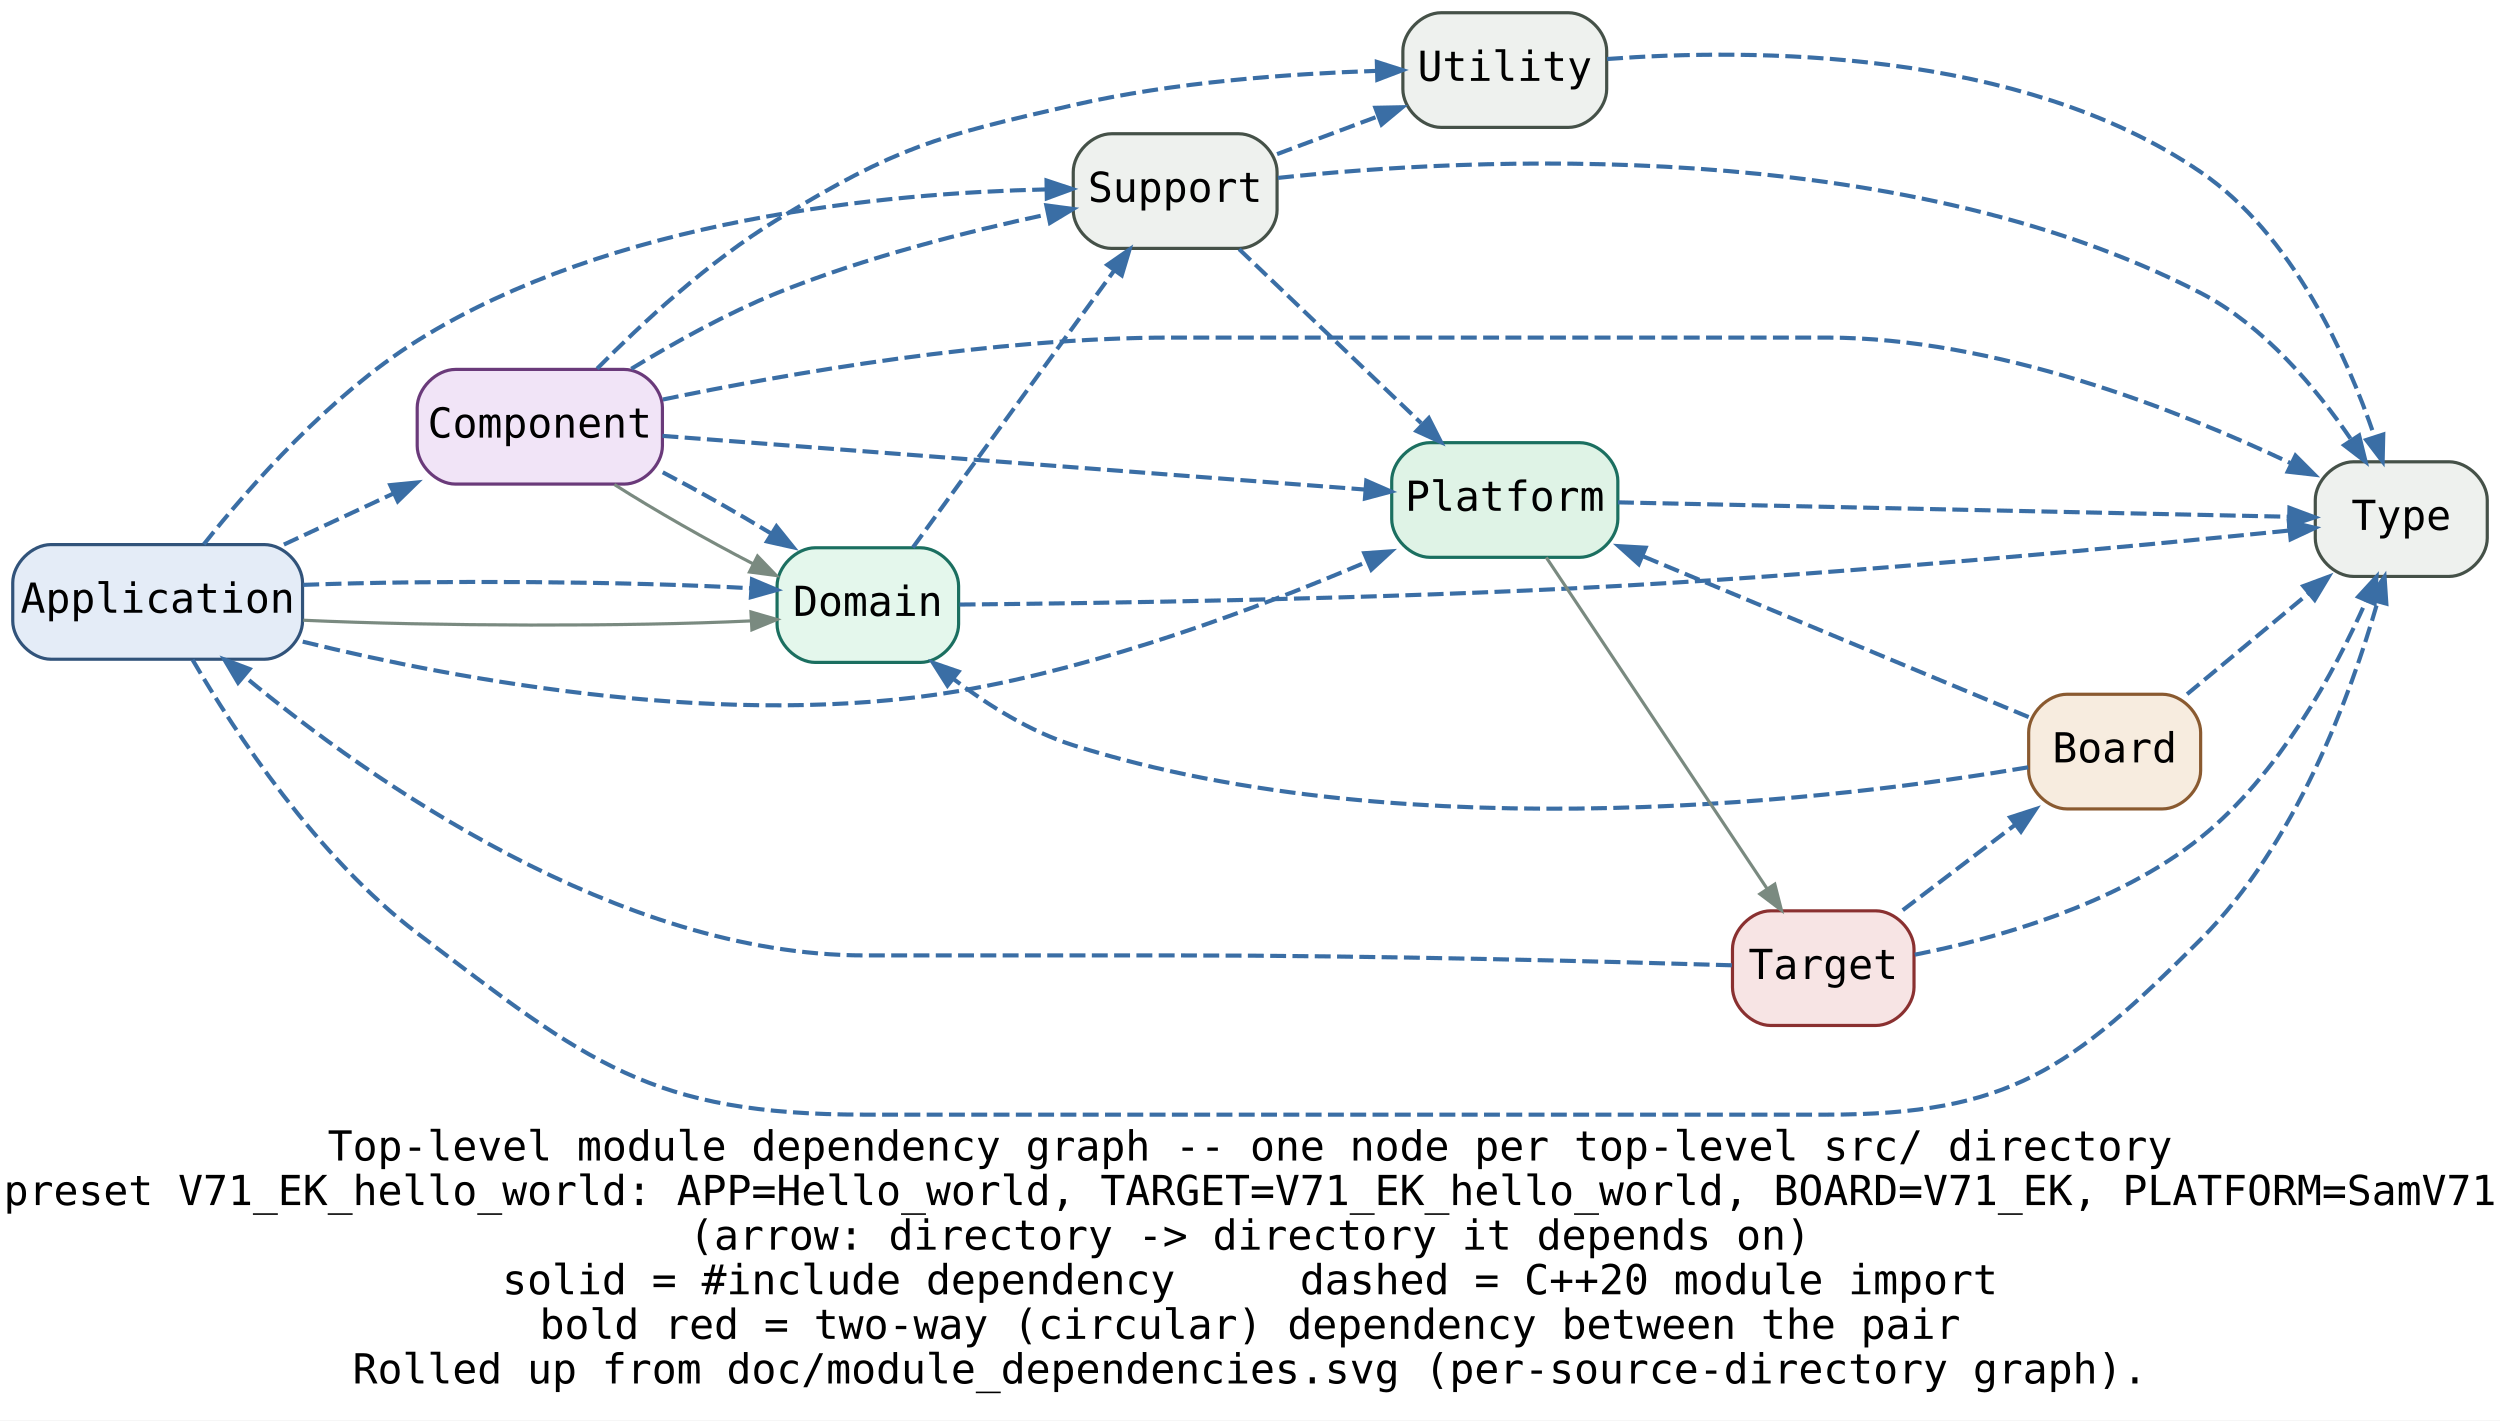
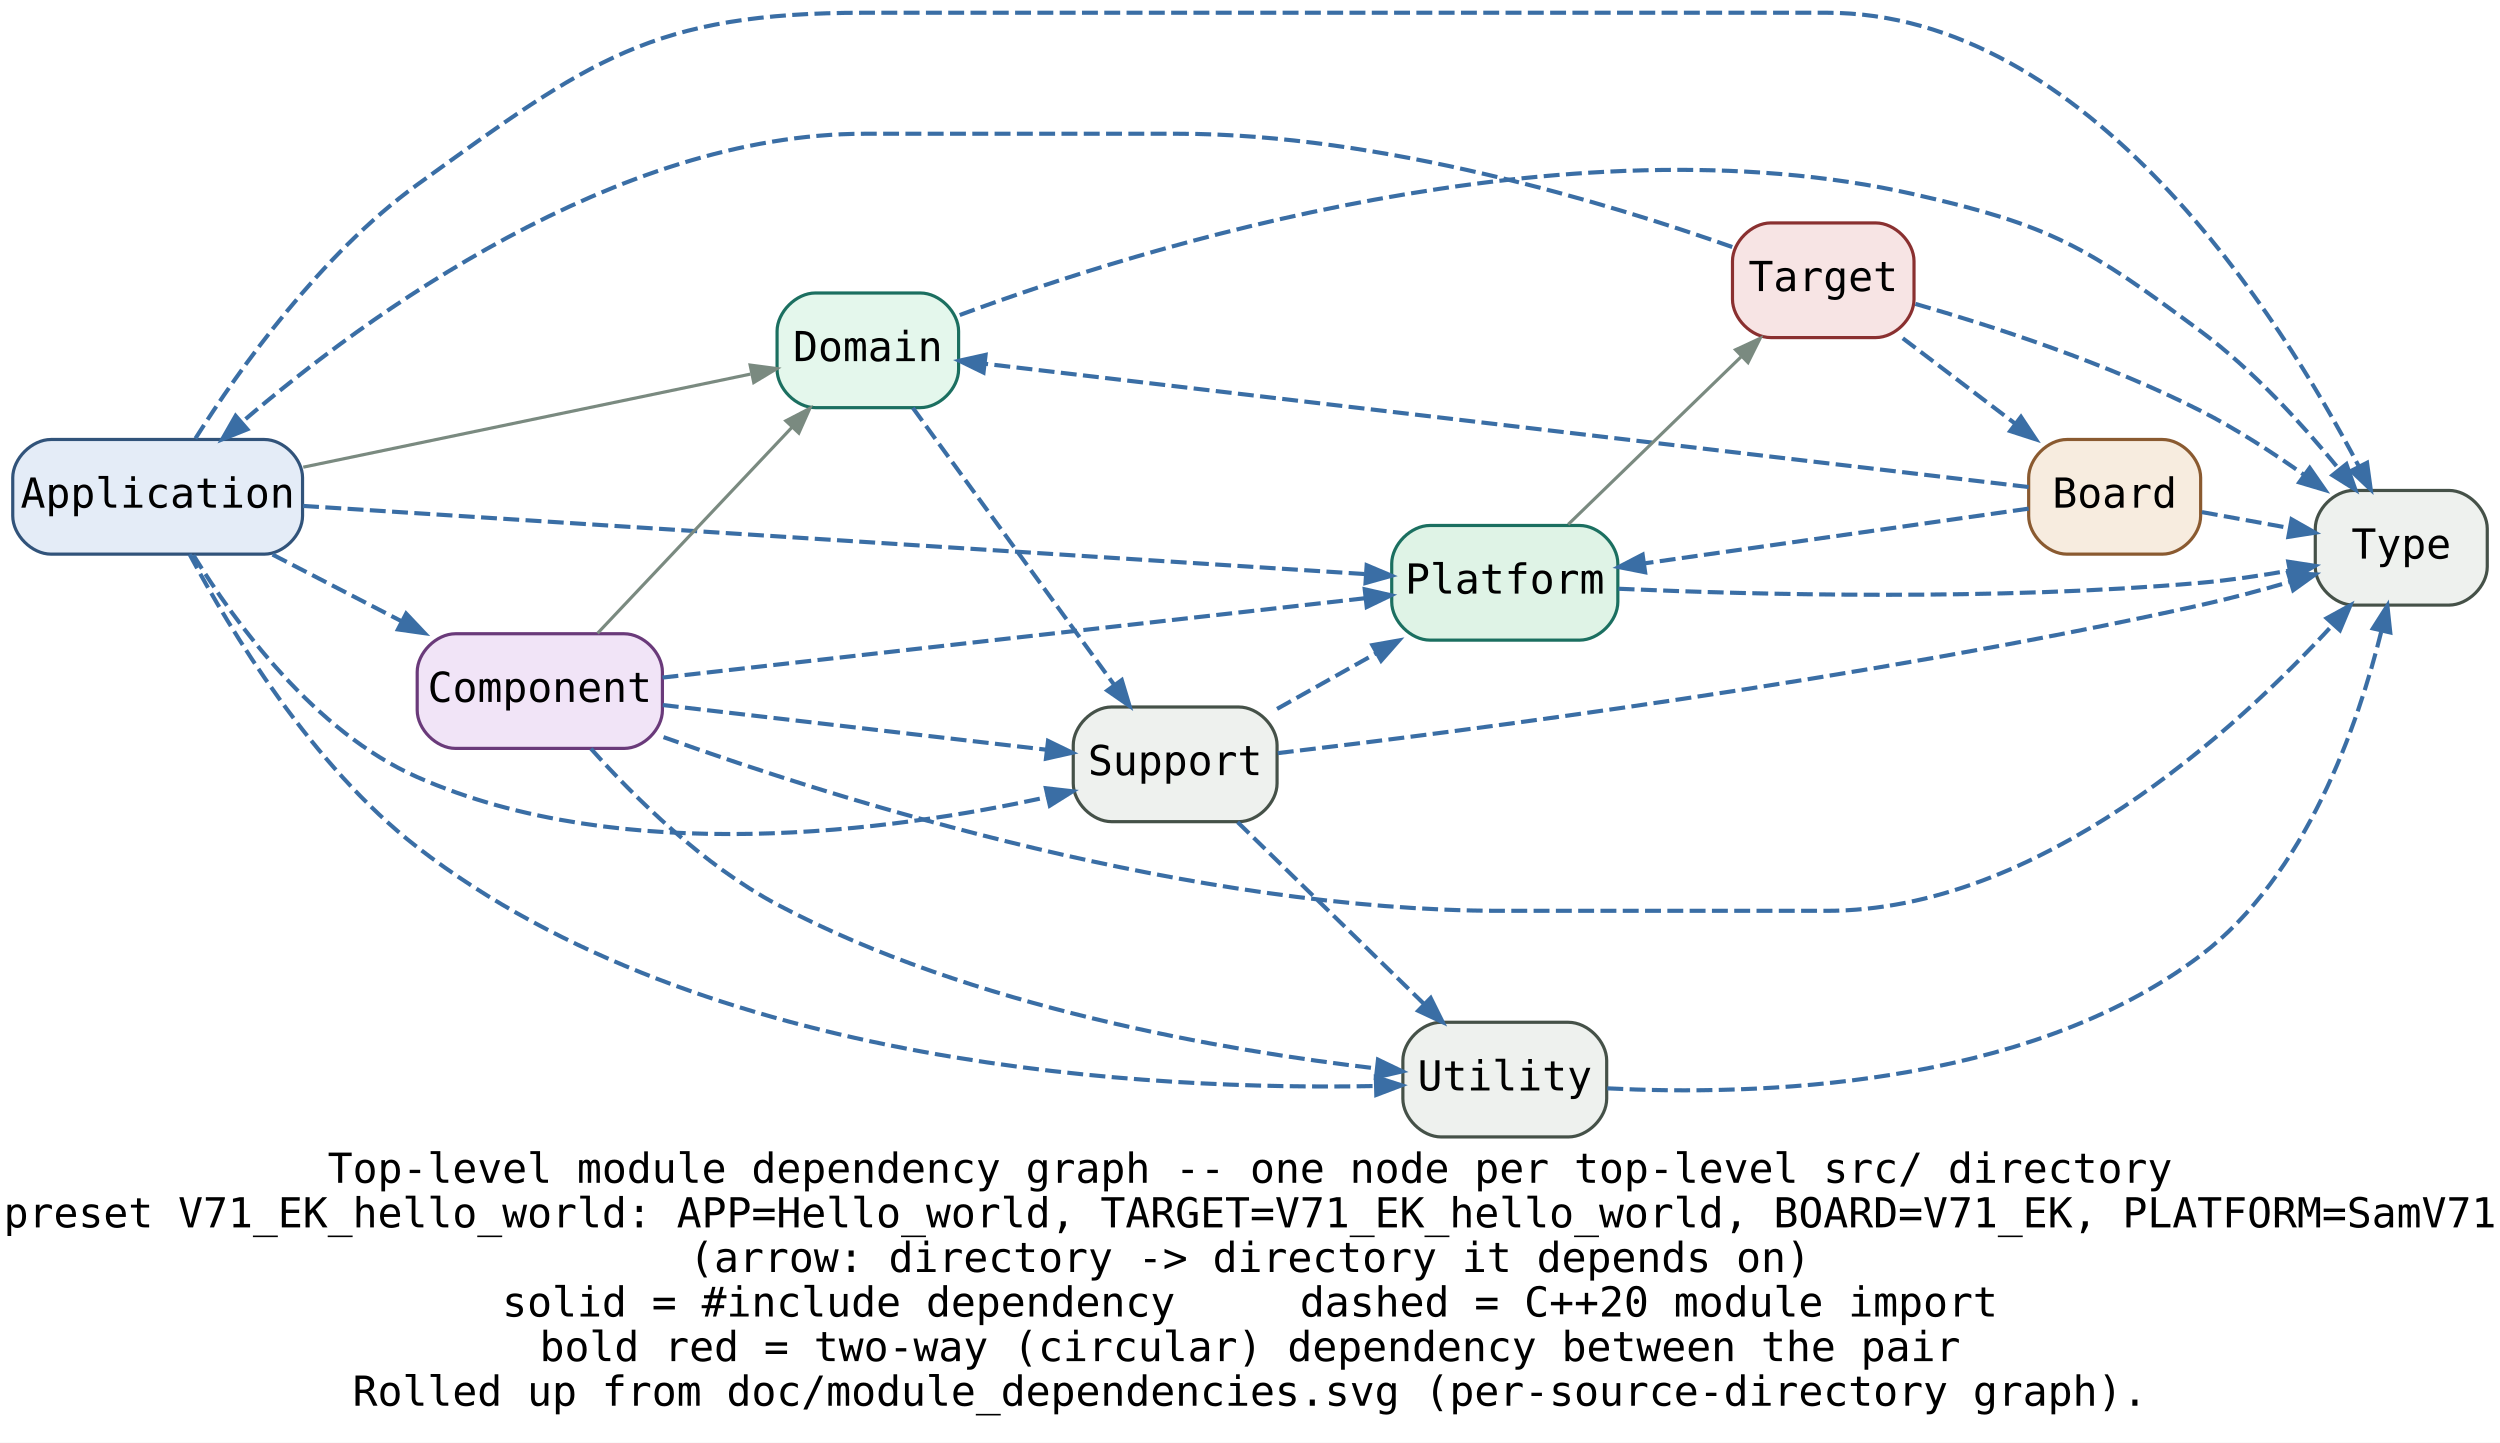
- <svg xmlns="http://www.w3.org/2000/svg" width="785pt" height="446pt" viewBox="0.00 0.00 785.00 446.00">
-   <g id="graph0" class="graph" transform="scale(1 1) rotate(0) translate(4 442)">
-     <polygon fill="white" stroke="transparent" points="-4,4 -4,-442 781,-442 781,4 -4,4" />
+ <svg xmlns="http://www.w3.org/2000/svg" width="785pt" height="453pt" viewBox="0.00 0.00 785.00 453.00">
+   <g id="graph0" class="graph" transform="scale(1 1) rotate(0) translate(4 449)">
+     <polygon fill="white" stroke="transparent" points="-4,4 -4,-449 781,-449 781,4 -4,4" />
    <text text-anchor="middle" x="388.5" y="-77.6" font-family="Consolas" font-size="13.00">Top-level module dependency graph -- one node per top-level src/ directory</text>
    <text text-anchor="middle" x="388.5" y="-63.6" font-family="Consolas" font-size="13.00">(preset V71_EK_hello_world: APP=Hello_world, TARGET=V71_EK_hello_world, BOARD=V71_EK, PLATFORM=SamV71)</text>
    <text text-anchor="middle" x="388.5" y="-49.6" font-family="Consolas" font-size="13.00">(arrow: directory -&gt; directory it depends on)</text>
    <text text-anchor="middle" x="388.5" y="-35.6" font-family="Consolas" font-size="13.00">solid = #include dependency     dashed = C++20 module import</text>
    <text text-anchor="middle" x="388.5" y="-21.6" font-family="Consolas" font-size="13.00">bold red = two-way (circular) dependency between the pair</text>
    <text text-anchor="middle" x="388.5" y="-7.6" font-family="Consolas" font-size="13.00">Rolled up from doc/module_dependencies.svg (per-source-directory graph).</text>
    <g id="node1" class="node">
-       <path fill="#e4ecf7" stroke="#31537a" d="M79,-271C79,-271 12,-271 12,-271 6,-271 0,-265 0,-259 0,-259 0,-247 0,-247 0,-241 6,-235 12,-235 12,-235 79,-235 79,-235 85,-235 91,-241 91,-247 91,-247 91,-259 91,-259 91,-265 85,-271 79,-271" />
-       <text text-anchor="middle" x="45.5" y="-249.6" font-family="Consolas" font-size="13.00">Application</text>
+       <path fill="#e4ecf7" stroke="#31537a" d="M79,-311C79,-311 12,-311 12,-311 6,-311 0,-305 0,-299 0,-299 0,-287 0,-287 0,-281 6,-275 12,-275 12,-275 79,-275 79,-275 85,-275 91,-281 91,-287 91,-287 91,-299 91,-299 91,-305 85,-311 79,-311" />
+       <text text-anchor="middle" x="45.5" y="-289.6" font-family="Consolas" font-size="13.00">Application</text>
    </g>
    <g id="node3" class="node">
-       <path fill="#f1e4f7" stroke="#6a3a7a" d="M192,-326C192,-326 139,-326 139,-326 133,-326 127,-320 127,-314 127,-314 127,-302 127,-302 127,-296 133,-290 139,-290 139,-290 192,-290 192,-290 198,-290 204,-296 204,-302 204,-302 204,-314 204,-314 204,-320 198,-326 192,-326" />
-       <text text-anchor="middle" x="165.5" y="-304.6" font-family="Consolas" font-size="13.00">Component</text>
+       <path fill="#f1e4f7" stroke="#6a3a7a" d="M192,-250C192,-250 139,-250 139,-250 133,-250 127,-244 127,-238 127,-238 127,-226 127,-226 127,-220 133,-214 139,-214 139,-214 192,-214 192,-214 198,-214 204,-220 204,-226 204,-226 204,-238 204,-238 204,-244 198,-250 192,-250" />
+       <text text-anchor="middle" x="165.5" y="-228.6" font-family="Consolas" font-size="13.00">Component</text>
+     </g>
+     <g id="edge1" class="edge">
+       <path fill="none" stroke="#3a6ea5" stroke-width="1.3" stroke-dasharray="5,2" d="M81.58,-274.86C94.31,-268.28 108.82,-260.78 122.11,-253.91" />
+       <polygon fill="#3a6ea5" stroke="#3a6ea5" stroke-width="1.3" points="123.53,-256.33 129.35,-250.17 120.95,-251.36 123.53,-256.33" />
+     </g>
+     <g id="node4" class="node">
+       <path fill="#e4f7ec" stroke="#1b6f60" d="M285,-357C285,-357 252,-357 252,-357 246,-357 240,-351 240,-345 240,-345 240,-333 240,-333 240,-327 246,-321 252,-321 252,-321 285,-321 285,-321 291,-321 297,-327 297,-333 297,-333 297,-345 297,-345 297,-351 291,-357 285,-357" />
+       <text text-anchor="middle" x="268.5" y="-335.6" font-family="Consolas" font-size="13.00">Domain</text>
+     </g>
+     <g id="edge2" class="edge">
+       <path fill="none" stroke="#7a8a80" d="M91.22,-302.31C132.61,-310.92 193.37,-323.57 231.66,-331.54" />
+       <polygon fill="#7a8a80" stroke="#7a8a80" points="231.54,-334.37 239.94,-333.26 232.68,-328.89 231.54,-334.37" />
+     </g>
+     <g id="node5" class="node">
+       <path fill="#dff3e6" stroke="#1b6f60" d="M492,-284C492,-284 445,-284 445,-284 439,-284 433,-278 433,-272 433,-272 433,-260 433,-260 433,-254 439,-248 445,-248 445,-248 492,-248 492,-248 498,-248 504,-254 504,-260 504,-260 504,-272 504,-272 504,-278 498,-284 492,-284" />
+       <text text-anchor="middle" x="468.5" y="-262.6" font-family="Consolas" font-size="13.00">Platform</text>
+     </g>
+     <g id="edge3" class="edge">
+       <path fill="none" stroke="#3a6ea5" stroke-width="1.3" stroke-dasharray="5,2" d="M91.16,-290.14C172.62,-284.91 344.35,-273.9 424.54,-268.75" />
+       <polygon fill="#3a6ea5" stroke="#3a6ea5" stroke-width="1.3" points="425.13,-271.52 432.94,-268.22 424.77,-265.93 425.13,-271.52" />
+     </g>
+     <g id="node6" class="node">
+       <path fill="#eef1ee" stroke="#455148" d="M385,-227C385,-227 345,-227 345,-227 339,-227 333,-221 333,-215 333,-215 333,-203 333,-203 333,-197 339,-191 345,-191 345,-191 385,-191 385,-191 391,-191 397,-197 397,-203 397,-203 397,-215 397,-215 397,-221 391,-227 385,-227" />
+       <text text-anchor="middle" x="365" y="-205.6" font-family="Consolas" font-size="13.00">Support</text>
    </g>
    <g id="edge4" class="edge">
-       <path fill="none" stroke="#3a6ea5" stroke-width="1.3" stroke-dasharray="5,2" d="M85.14,-271.01C96.16,-276.15 108.27,-281.79 119.64,-287.09" />
-       <polygon fill="#3a6ea5" stroke="#3a6ea5" stroke-width="1.3" points="118.55,-289.67 126.98,-290.51 120.91,-284.59 118.55,-289.67" />
+       <path fill="none" stroke="#3a6ea5" stroke-width="1.3" stroke-dasharray="5,2" d="M56.74,-274.68C69.86,-253.34 94.79,-219.19 127,-205 191.61,-176.54 276.07,-188.02 324.76,-198.69" />
+       <polygon fill="#3a6ea5" stroke="#3a6ea5" stroke-width="1.3" points="324.41,-201.49 332.83,-200.53 325.65,-196.03 324.41,-201.49" />
    </g>
-     <g id="node4" class="node">
-       <path fill="#e4f7ec" stroke="#1b6f60" d="M285,-270C285,-270 252,-270 252,-270 246,-270 240,-264 240,-258 240,-258 240,-246 240,-246 240,-240 246,-234 252,-234 252,-234 285,-234 285,-234 291,-234 297,-240 297,-246 297,-246 297,-258 297,-258 297,-264 291,-270 285,-270" />
-       <text text-anchor="middle" x="268.5" y="-248.6" font-family="Consolas" font-size="13.00">Domain</text>
-     </g>
-     <g id="edge1" class="edge">
-       <path fill="none" stroke="#7a8a80" d="M91.22,-247.25C132.61,-245.33 193.37,-245.2 231.66,-247.03" />
-       <polygon fill="#7a8a80" stroke="#7a8a80" points="231.8,-249.84 239.94,-247.48 232.1,-244.25 231.8,-249.84" />
+     <g id="node8" class="node">
+       <path fill="#eef1ee" stroke="#455148" d="M765,-295C765,-295 735,-295 735,-295 729,-295 723,-289 723,-283 723,-283 723,-271 723,-271 723,-265 729,-259 735,-259 735,-259 765,-259 765,-259 771,-259 777,-265 777,-271 777,-271 777,-283 777,-283 777,-289 771,-295 765,-295" />
+       <text text-anchor="middle" x="750" y="-273.6" font-family="Consolas" font-size="13.00">Type</text>
    </g>
    <g id="edge5" class="edge">
-       <path fill="none" stroke="#3a6ea5" stroke-width="1.3" stroke-dasharray="5,2" d="M91.22,-258.35C132.61,-259.89 193.37,-259.48 231.66,-257.29" />
-       <polygon fill="#3a6ea5" stroke="#3a6ea5" stroke-width="1.3" points="232.13,-260.07 239.94,-256.77 231.78,-254.48 232.13,-260.07" />
+       <path fill="none" stroke="#3a6ea5" stroke-width="1.3" stroke-dasharray="5,2" d="M57.37,-311.33C71.11,-333.07 96.65,-369.1 127,-391 181.25,-430.14 200.6,-445 267.5,-445 267.5,-445 267.5,-445 569.5,-445 651.78,-445 711.92,-349.74 736.62,-302.68" />
+       <polygon fill="#3a6ea5" stroke="#3a6ea5" stroke-width="1.3" points="739.25,-303.69 740.41,-295.3 734.26,-301.14 739.25,-303.69" />
    </g>
-     <g id="node5" class="node">
-       <path fill="#dff3e6" stroke="#1b6f60" d="M492,-303C492,-303 445,-303 445,-303 439,-303 433,-297 433,-291 433,-291 433,-279 433,-279 433,-273 439,-267 445,-267 445,-267 492,-267 492,-267 498,-267 504,-273 504,-279 504,-279 504,-291 504,-291 504,-297 498,-303 492,-303" />
-       <text text-anchor="middle" x="468.5" y="-281.6" font-family="Consolas" font-size="13.00">Platform</text>
+     <g id="node9" class="node">
+       <path fill="#eef1ee" stroke="#455148" d="M488.5,-128C488.5,-128 448.5,-128 448.5,-128 442.5,-128 436.5,-122 436.5,-116 436.5,-116 436.5,-104 436.5,-104 436.5,-98 442.5,-92 448.5,-92 448.5,-92 488.5,-92 488.5,-92 494.5,-92 500.5,-98 500.5,-104 500.5,-104 500.5,-116 500.5,-116 500.5,-122 494.5,-128 488.5,-128" />
+       <text text-anchor="middle" x="468.5" y="-106.6" font-family="Consolas" font-size="13.00">Utility</text>
    </g>
    <g id="edge6" class="edge">
-       <path fill="none" stroke="#3a6ea5" stroke-width="1.3" stroke-dasharray="5,2" d="M91.06,-240.52C141.32,-228.17 225.39,-212.77 297,-225 342.29,-232.74 391.55,-251.25 425.42,-265.69" />
-       <polygon fill="#3a6ea5" stroke="#3a6ea5" stroke-width="1.3" points="424.38,-268.29 432.84,-268.88 426.6,-263.14 424.38,-268.29" />
+       <path fill="none" stroke="#3a6ea5" stroke-width="1.3" stroke-dasharray="5,2" d="M55.52,-274.96C68.37,-250.93 94.07,-208.5 127,-183 217.07,-113.24 359.04,-106.63 427.69,-107.99" />
+       <polygon fill="#3a6ea5" stroke="#3a6ea5" stroke-width="1.3" points="428.02,-110.8 436.09,-108.21 428.16,-105.2 428.02,-110.8" />
    </g>
-     <g id="node6" class="node">
-       <path fill="#eef1ee" stroke="#455148" d="M385,-400C385,-400 345,-400 345,-400 339,-400 333,-394 333,-388 333,-388 333,-376 333,-376 333,-370 339,-364 345,-364 345,-364 385,-364 385,-364 391,-364 397,-370 397,-376 397,-376 397,-388 397,-388 397,-394 391,-400 385,-400" />
-       <text text-anchor="middle" x="365" y="-378.6" font-family="Consolas" font-size="13.00">Support</text>
+     <g id="node2" class="node">
+       <path fill="#f7ecdf" stroke="#8a5a30" d="M675,-311C675,-311 645,-311 645,-311 639,-311 633,-305 633,-299 633,-299 633,-287 633,-287 633,-281 639,-275 645,-275 645,-275 675,-275 675,-275 681,-275 687,-281 687,-287 687,-287 687,-299 687,-299 687,-305 681,-311 675,-311" />
+       <text text-anchor="middle" x="660" y="-289.6" font-family="Consolas" font-size="13.00">Board</text>
    </g>
    <g id="edge7" class="edge">
-       <path fill="none" stroke="#3a6ea5" stroke-width="1.3" stroke-dasharray="5,2" d="M60.01,-271.11C74.65,-289.57 99.61,-317.85 127,-335 188.33,-373.41 274.63,-381.4 324.4,-382.52" />
-       <polygon fill="#3a6ea5" stroke="#3a6ea5" stroke-width="1.3" points="324.61,-385.32 332.65,-382.65 324.7,-379.72 324.61,-385.32" />
-     </g>
-     <g id="node8" class="node">
-       <path fill="#eef1ee" stroke="#455148" d="M765,-297C765,-297 735,-297 735,-297 729,-297 723,-291 723,-285 723,-285 723,-273 723,-273 723,-267 729,-261 735,-261 735,-261 765,-261 765,-261 771,-261 777,-267 777,-273 777,-273 777,-285 777,-285 777,-291 771,-297 765,-297" />
-       <text text-anchor="middle" x="750" y="-275.6" font-family="Consolas" font-size="13.00">Type</text>
+       <path fill="none" stroke="#3a6ea5" stroke-width="1.3" stroke-dasharray="5,2" d="M632.98,-296.07C565.16,-304.08 382.85,-325.61 305.25,-334.78" />
+       <polygon fill="#3a6ea5" stroke="#3a6ea5" stroke-width="1.3" points="304.82,-332.01 297.2,-335.73 305.47,-337.57 304.82,-332.01" />
    </g>
    <g id="edge8" class="edge">
-       <path fill="none" stroke="#3a6ea5" stroke-width="1.3" stroke-dasharray="5,2" d="M56.47,-234.82C69.83,-211.97 95.52,-172.87 127,-149 180.7,-108.29 200.11,-92 267.5,-92 267.5,-92 267.5,-92 569.5,-92 627.16,-92 646.2,-106.26 687,-147 716.84,-176.8 734.1,-223.7 742.51,-252.83" />
-       <polygon fill="#3a6ea5" stroke="#3a6ea5" stroke-width="1.3" points="739.91,-253.95 744.75,-260.91 745.31,-252.45 739.91,-253.95" />
-     </g>
-     <g id="node2" class="node">
-       <path fill="#f7ecdf" stroke="#8a5a30" d="M675,-224C675,-224 645,-224 645,-224 639,-224 633,-218 633,-212 633,-212 633,-200 633,-200 633,-194 639,-188 645,-188 645,-188 675,-188 675,-188 681,-188 687,-194 687,-200 687,-200 687,-212 687,-212 687,-218 681,-224 675,-224" />
-       <text text-anchor="middle" x="660" y="-202.6" font-family="Consolas" font-size="13.00">Board</text>
+       <path fill="none" stroke="#3a6ea5" stroke-width="1.3" stroke-dasharray="5,2" d="M632.99,-289.29C601.92,-284.87 549.49,-277.4 512.4,-272.11" />
+       <polygon fill="#3a6ea5" stroke="#3a6ea5" stroke-width="1.3" points="512.57,-269.31 504.26,-270.95 511.78,-274.85 512.57,-269.31" />
    </g>
    <g id="edge9" class="edge">
-       <path fill="none" stroke="#3a6ea5" stroke-width="1.3" stroke-dasharray="5,2" d="M632.84,-201.06C576.43,-191.5 439.86,-174.24 333,-208 319.44,-212.28 306.23,-220.56 295.39,-228.8" />
-       <polygon fill="#3a6ea5" stroke="#3a6ea5" stroke-width="1.3" points="293.51,-226.72 288.97,-233.88 296.98,-231.11 293.51,-226.72" />
+       <path fill="none" stroke="#3a6ea5" stroke-width="1.3" stroke-dasharray="5,2" d="M687.4,-288.2C696.01,-286.63 705.69,-284.87 714.78,-283.22" />
+       <polygon fill="#3a6ea5" stroke="#3a6ea5" stroke-width="1.3" points="715.55,-285.93 722.92,-281.74 714.55,-280.42 715.55,-285.93" />
    </g>
    <g id="edge10" class="edge">
-       <path fill="none" stroke="#3a6ea5" stroke-width="1.3" stroke-dasharray="5,2" d="M632.99,-216.84C601.78,-229.85 549.05,-251.84 511.93,-267.31" />
-       <polygon fill="#3a6ea5" stroke="#3a6ea5" stroke-width="1.3" points="510.56,-264.85 504.26,-270.51 512.72,-270.02 510.56,-264.85" />
+       <path fill="none" stroke="#7a8a80" d="M183.63,-250.15C200.46,-267.98 226.25,-295.3 244.78,-314.93" />
+       <polygon fill="#7a8a80" stroke="#7a8a80" points="242.76,-316.86 250.28,-320.76 246.83,-313.02 242.76,-316.86" />
    </g>
    <g id="edge11" class="edge">
-       <path fill="none" stroke="#3a6ea5" stroke-width="1.3" stroke-dasharray="5,2" d="M682.75,-224.04C694.28,-233.61 708.58,-245.47 720.93,-255.72" />
-       <polygon fill="#3a6ea5" stroke="#3a6ea5" stroke-width="1.3" points="719.25,-257.96 727.19,-260.91 722.82,-253.65 719.25,-257.96" />
-     </g>
-     <g id="edge2" class="edge">
-       <path fill="none" stroke="#7a8a80" d="M188.92,-289.85C201.68,-281.72 217.96,-272.45 232.39,-265" />
-       <polygon fill="#7a8a80" stroke="#7a8a80" points="233.86,-267.4 239.74,-261.29 231.34,-262.4 233.86,-267.4" />
+       <path fill="none" stroke="#3a6ea5" stroke-width="1.3" stroke-dasharray="5,2" d="M204.01,-236.24C260.16,-242.58 365.73,-254.5 424.77,-261.17" />
+       <polygon fill="#3a6ea5" stroke="#3a6ea5" stroke-width="1.3" points="424.52,-263.96 432.78,-262.08 425.15,-258.4 424.52,-263.96" />
    </g>
    <g id="edge12" class="edge">
-       <path fill="none" stroke="#3a6ea5" stroke-width="1.3" stroke-dasharray="5,2" d="M204.11,-293.7C215.32,-287.84 227.44,-281 238.05,-274.53" />
-       <polygon fill="#3a6ea5" stroke="#3a6ea5" stroke-width="1.3" points="239.81,-276.73 245.12,-270.13 236.85,-271.98 239.81,-276.73" />
+       <path fill="none" stroke="#3a6ea5" stroke-width="1.3" stroke-dasharray="5,2" d="M204.11,-227.62C238.62,-223.6 289.54,-217.67 324.59,-213.59" />
+       <polygon fill="#3a6ea5" stroke="#3a6ea5" stroke-width="1.3" points="325.08,-216.35 332.7,-212.64 324.43,-210.79 325.08,-216.35" />
    </g>
    <g id="edge13" class="edge">
-       <path fill="none" stroke="#3a6ea5" stroke-width="1.3" stroke-dasharray="5,2" d="M204.01,-305.13C260.16,-300.84 365.73,-292.78 424.77,-288.27" />
-       <polygon fill="#3a6ea5" stroke="#3a6ea5" stroke-width="1.3" points="425.02,-291.05 432.78,-287.65 424.59,-285.47 425.02,-291.05" />
+       <path fill="none" stroke="#3a6ea5" stroke-width="1.3" stroke-dasharray="5,2" d="M204.35,-217.54C260.78,-197.3 370.73,-163 467.5,-163 467.5,-163 467.5,-163 569.5,-163 636.05,-163 697.89,-219.53 728.65,-252.98" />
+       <polygon fill="#3a6ea5" stroke="#3a6ea5" stroke-width="1.3" points="726.58,-254.87 734.02,-258.94 730.74,-251.12 726.58,-254.87" />
    </g>
    <g id="edge14" class="edge">
-       <path fill="none" stroke="#3a6ea5" stroke-width="1.3" stroke-dasharray="5,2" d="M194.23,-326.19C207.63,-334.36 224.21,-343.58 240,-350 267.48,-361.16 300,-369.38 324.84,-374.69" />
-       <polygon fill="#3a6ea5" stroke="#3a6ea5" stroke-width="1.3" points="324.55,-377.49 332.95,-376.38 325.69,-372.01 324.55,-377.49" />
+       <path fill="none" stroke="#3a6ea5" stroke-width="1.3" stroke-dasharray="5,2" d="M181.56,-213.91C195.26,-198.62 216.82,-177.31 240,-165 300.94,-132.64 381.13,-119.01 428.22,-113.5" />
+       <polygon fill="#3a6ea5" stroke="#3a6ea5" stroke-width="1.3" points="428.69,-116.26 436.33,-112.59 428.07,-110.7 428.69,-116.26" />
    </g>
    <g id="edge15" class="edge">
-       <path fill="none" stroke="#3a6ea5" stroke-width="1.3" stroke-dasharray="5,2" d="M204.14,-316.55C243.71,-324.79 307.9,-336 364,-336 364,-336 364,-336 569.5,-336 622.24,-336 679.78,-313.37 715.13,-296.63" />
-       <polygon fill="#3a6ea5" stroke="#3a6ea5" stroke-width="1.3" points="716.78,-298.94 722.76,-292.94 714.34,-293.9 716.78,-298.94" />
-     </g>
-     <g id="node9" class="node">
-       <path fill="#eef1ee" stroke="#455148" d="M488.5,-438C488.5,-438 448.5,-438 448.5,-438 442.5,-438 436.5,-432 436.5,-426 436.5,-426 436.5,-414 436.5,-414 436.5,-408 442.5,-402 448.5,-402 448.5,-402 488.5,-402 488.5,-402 494.5,-402 500.5,-408 500.5,-414 500.5,-414 500.5,-426 500.5,-426 500.5,-432 494.5,-438 488.5,-438" />
-       <text text-anchor="middle" x="468.5" y="-416.6" font-family="Consolas" font-size="13.00">Utility</text>
+       <path fill="none" stroke="#3a6ea5" stroke-width="1.3" stroke-dasharray="5,2" d="M282.64,-320.92C299.12,-298.25 327.46,-259.27 345.96,-233.82" />
+       <polygon fill="#3a6ea5" stroke="#3a6ea5" stroke-width="1.3" points="348.23,-235.46 350.67,-227.34 343.7,-232.17 348.23,-235.46" />
    </g>
    <g id="edge16" class="edge">
-       <path fill="none" stroke="#3a6ea5" stroke-width="1.3" stroke-dasharray="5,2" d="M183.49,-326.24C197.55,-340.48 218.61,-359.98 240,-373 277.86,-396.04 289.8,-399.09 333,-409 364.56,-416.24 401.24,-418.87 428.32,-419.75" />
-       <polygon fill="#3a6ea5" stroke="#3a6ea5" stroke-width="1.3" points="428.33,-422.56 436.4,-419.98 428.48,-416.96 428.33,-422.56" />
+       <path fill="none" stroke="#3a6ea5" stroke-width="1.3" stroke-dasharray="5,2" d="M297.36,-350.08C354.19,-371.16 487.39,-412.84 597,-388 640.23,-378.2 651.41,-371.43 687,-345 703.43,-332.81 718.93,-315.8 730.33,-301.84" />
+       <polygon fill="#3a6ea5" stroke="#3a6ea5" stroke-width="1.3" points="732.77,-303.27 735.58,-295.27 728.4,-299.77 732.77,-303.27" />
+     </g>
+     <g id="node7" class="node">
+       <path fill="#f7e4e4" stroke="#8a3030" d="M585,-379C585,-379 552,-379 552,-379 546,-379 540,-373 540,-367 540,-367 540,-355 540,-355 540,-349 546,-343 552,-343 552,-343 585,-343 585,-343 591,-343 597,-349 597,-355 597,-355 597,-367 597,-367 597,-373 591,-379 585,-379" />
+       <text text-anchor="middle" x="568.5" y="-357.6" font-family="Consolas" font-size="13.00">Target</text>
    </g>
    <g id="edge17" class="edge">
-       <path fill="none" stroke="#3a6ea5" stroke-width="1.3" stroke-dasharray="5,2" d="M282.64,-270.08C299.12,-292.75 327.46,-331.73 345.96,-357.18" />
-       <polygon fill="#3a6ea5" stroke="#3a6ea5" stroke-width="1.3" points="343.7,-358.83 350.67,-363.66 348.23,-355.54 343.7,-358.83" />
+       <path fill="none" stroke="#7a8a80" d="M488.4,-284.32C503.85,-299.3 525.83,-320.61 542.7,-336.96" />
+       <polygon fill="#7a8a80" stroke="#7a8a80" points="540.97,-339.18 548.66,-342.74 544.87,-335.16 540.97,-339.18" />
    </g>
    <g id="edge18" class="edge">
-       <path fill="none" stroke="#3a6ea5" stroke-width="1.3" stroke-dasharray="5,2" d="M297.32,-252.17C341.25,-252.57 429.38,-253.85 504,-258 579.39,-262.19 667.57,-270.62 714.86,-275.42" />
-       <polygon fill="#3a6ea5" stroke="#3a6ea5" stroke-width="1.3" points="714.69,-278.22 722.93,-276.25 715.26,-272.65 714.69,-278.22" />
-     </g>
-     <g id="node7" class="node">
-       <path fill="#f7e4e4" stroke="#8a3030" d="M585,-156C585,-156 552,-156 552,-156 546,-156 540,-150 540,-144 540,-144 540,-132 540,-132 540,-126 546,-120 552,-120 552,-120 585,-120 585,-120 591,-120 597,-126 597,-132 597,-132 597,-144 597,-144 597,-150 591,-156 585,-156" />
-       <text text-anchor="middle" x="568.5" y="-134.6" font-family="Consolas" font-size="13.00">Target</text>
-     </g>
-     <g id="edge3" class="edge">
-       <path fill="none" stroke="#7a8a80" d="M481.52,-266.97C498.93,-240.86 531.24,-192.39 550.91,-162.88" />
-       <polygon fill="#7a8a80" stroke="#7a8a80" points="553.28,-164.38 555.38,-156.17 548.62,-161.28 553.28,-164.38" />
+       <path fill="none" stroke="#3a6ea5" stroke-width="1.3" stroke-dasharray="5,2" d="M504.24,-264.13C547.24,-262.24 622.68,-260.34 687,-266 696.09,-266.8 705.84,-268.25 714.86,-269.83" />
+       <polygon fill="#3a6ea5" stroke="#3a6ea5" stroke-width="1.3" points="714.51,-272.62 722.89,-271.32 715.53,-267.11 714.51,-272.62" />
    </g>
    <g id="edge19" class="edge">
-       <path fill="none" stroke="#3a6ea5" stroke-width="1.3" stroke-dasharray="5,2" d="M504.05,-284.26C557.84,-283.1 660.99,-280.89 714.66,-279.74" />
-       <polygon fill="#3a6ea5" stroke="#3a6ea5" stroke-width="1.3" points="714.89,-282.53 722.83,-279.56 714.77,-276.93 714.89,-282.53" />
+       <path fill="none" stroke="#3a6ea5" stroke-width="1.3" stroke-dasharray="5,2" d="M397,-226.41C406.86,-231.94 417.89,-238.14 428.24,-243.95" />
+       <polygon fill="#3a6ea5" stroke="#3a6ea5" stroke-width="1.3" points="426.93,-246.43 435.28,-247.91 429.68,-241.55 426.93,-246.43" />
    </g>
    <g id="edge20" class="edge">
-       <path fill="none" stroke="#3a6ea5" stroke-width="1.3" stroke-dasharray="5,2" d="M385.09,-363.76C401.25,-348.31 424.55,-326.05 442.25,-309.13" />
-       <polygon fill="#3a6ea5" stroke="#3a6ea5" stroke-width="1.3" points="444.65,-310.71 448.49,-303.16 440.78,-306.67 444.65,-310.71" />
+       <path fill="none" stroke="#3a6ea5" stroke-width="1.3" stroke-dasharray="5,2" d="M397.23,-212.52C454.91,-219.31 581.84,-235.64 687,-259 696.22,-261.05 706.1,-263.7 715.19,-266.34" />
+       <polygon fill="#3a6ea5" stroke="#3a6ea5" stroke-width="1.3" points="714.48,-269.04 722.95,-268.63 716.07,-263.68 714.48,-269.04" />
    </g>
    <g id="edge21" class="edge">
-       <path fill="none" stroke="#3a6ea5" stroke-width="1.3" stroke-dasharray="5,2" d="M397.3,-386.14C457.27,-392.57 590.93,-399.55 687,-350 706.93,-339.72 723.28,-320.11 734.18,-304.09" />
-       <polygon fill="#3a6ea5" stroke="#3a6ea5" stroke-width="1.3" points="736.76,-305.27 738.8,-297.04 732.08,-302.2 736.76,-305.27" />
+       <path fill="none" stroke="#3a6ea5" stroke-width="1.3" stroke-dasharray="5,2" d="M384.62,-190.84C401.07,-174.79 425.18,-151.28 443.16,-133.74" />
+       <polygon fill="#3a6ea5" stroke="#3a6ea5" stroke-width="1.3" points="445.23,-135.63 449,-128.04 441.32,-131.62 445.23,-135.63" />
    </g>
    <g id="edge22" class="edge">
-       <path fill="none" stroke="#3a6ea5" stroke-width="1.3" stroke-dasharray="5,2" d="M397,-393.61C407.04,-397.37 418.3,-401.58 428.83,-405.52" />
-       <polygon fill="#3a6ea5" stroke="#3a6ea5" stroke-width="1.3" points="427.86,-408.15 436.34,-408.33 429.82,-402.91 427.86,-408.15" />
+       <path fill="none" stroke="#3a6ea5" stroke-width="1.3" stroke-dasharray="5,2" d="M539.92,-371.44C501.52,-385.01 429.51,-407 366,-407 267.5,-407 267.5,-407 267.5,-407 189.35,-407 111.21,-349.99 72.15,-316.61" />
+       <polygon fill="#3a6ea5" stroke="#3a6ea5" stroke-width="1.3" points="73.65,-314.2 65.77,-311.06 69.98,-318.42 73.65,-314.2" />
    </g>
    <g id="edge23" class="edge">
-       <path fill="none" stroke="#3a6ea5" stroke-width="1.3" stroke-dasharray="5,2" d="M539.8,-138.9C500.96,-140.08 428.11,-142 366,-142 267.5,-142 267.5,-142 267.5,-142 190.18,-142 112.28,-196.93 72.88,-229.5" />
-       <polygon fill="#3a6ea5" stroke="#3a6ea5" stroke-width="1.3" points="70.76,-227.63 66.44,-234.92 74.36,-231.92 70.76,-227.63" />
+       <path fill="none" stroke="#3a6ea5" stroke-width="1.3" stroke-dasharray="5,2" d="M593.48,-342.78C604.31,-334.56 617.21,-324.75 628.69,-316.03" />
+       <polygon fill="#3a6ea5" stroke="#3a6ea5" stroke-width="1.3" points="630.58,-318.11 635.26,-311.04 627.2,-313.65 630.58,-318.11" />
    </g>
    <g id="edge24" class="edge">
-       <path fill="none" stroke="#3a6ea5" stroke-width="1.3" stroke-dasharray="5,2" d="M593.48,-156.22C604.31,-164.44 617.21,-174.25 628.69,-182.97" />
-       <polygon fill="#3a6ea5" stroke="#3a6ea5" stroke-width="1.3" points="627.2,-185.35 635.26,-187.96 630.58,-180.89 627.2,-185.35" />
+       <path fill="none" stroke="#3a6ea5" stroke-width="1.3" stroke-dasharray="5,2" d="M597.43,-353.58C621.8,-346.56 657.74,-334.9 687,-320 698.1,-314.35 709.5,-306.97 719.45,-299.92" />
+       <polygon fill="#3a6ea5" stroke="#3a6ea5" stroke-width="1.3" points="721.25,-302.07 726.09,-295.11 717.97,-297.53 721.25,-302.07" />
    </g>
    <g id="edge25" class="edge">
-       <path fill="none" stroke="#3a6ea5" stroke-width="1.3" stroke-dasharray="5,2" d="M597.24,-142.23C622.82,-147.3 660.7,-157.92 687,-179 711.52,-198.66 728.96,-230.81 738.98,-253.33" />
-       <polygon fill="#3a6ea5" stroke="#3a6ea5" stroke-width="1.3" points="736.48,-254.62 742.21,-260.86 741.63,-252.41 736.48,-254.62" />
-     </g>
-     <g id="edge26" class="edge">
-       <path fill="none" stroke="#3a6ea5" stroke-width="1.3" stroke-dasharray="5,2" d="M500.63,-423.47C545.8,-426.85 630.29,-426.78 687,-388 715.86,-368.26 732.91,-330.38 741.61,-304.9" />
-       <polygon fill="#3a6ea5" stroke="#3a6ea5" stroke-width="1.3" points="744.34,-305.57 744.15,-297.1 739.01,-303.84 744.34,-305.57" />
+       <path fill="none" stroke="#3a6ea5" stroke-width="1.3" stroke-dasharray="5,2" d="M500.7,-107.26C546.32,-104.94 631.82,-107.17 687,-149 720.1,-174.09 736.47,-221.46 743.8,-251.01" />
+       <polygon fill="#3a6ea5" stroke="#3a6ea5" stroke-width="1.3" points="741.09,-251.68 745.64,-258.83 746.54,-250.4 741.09,-251.68" />
    </g>
  </g>
</svg>
